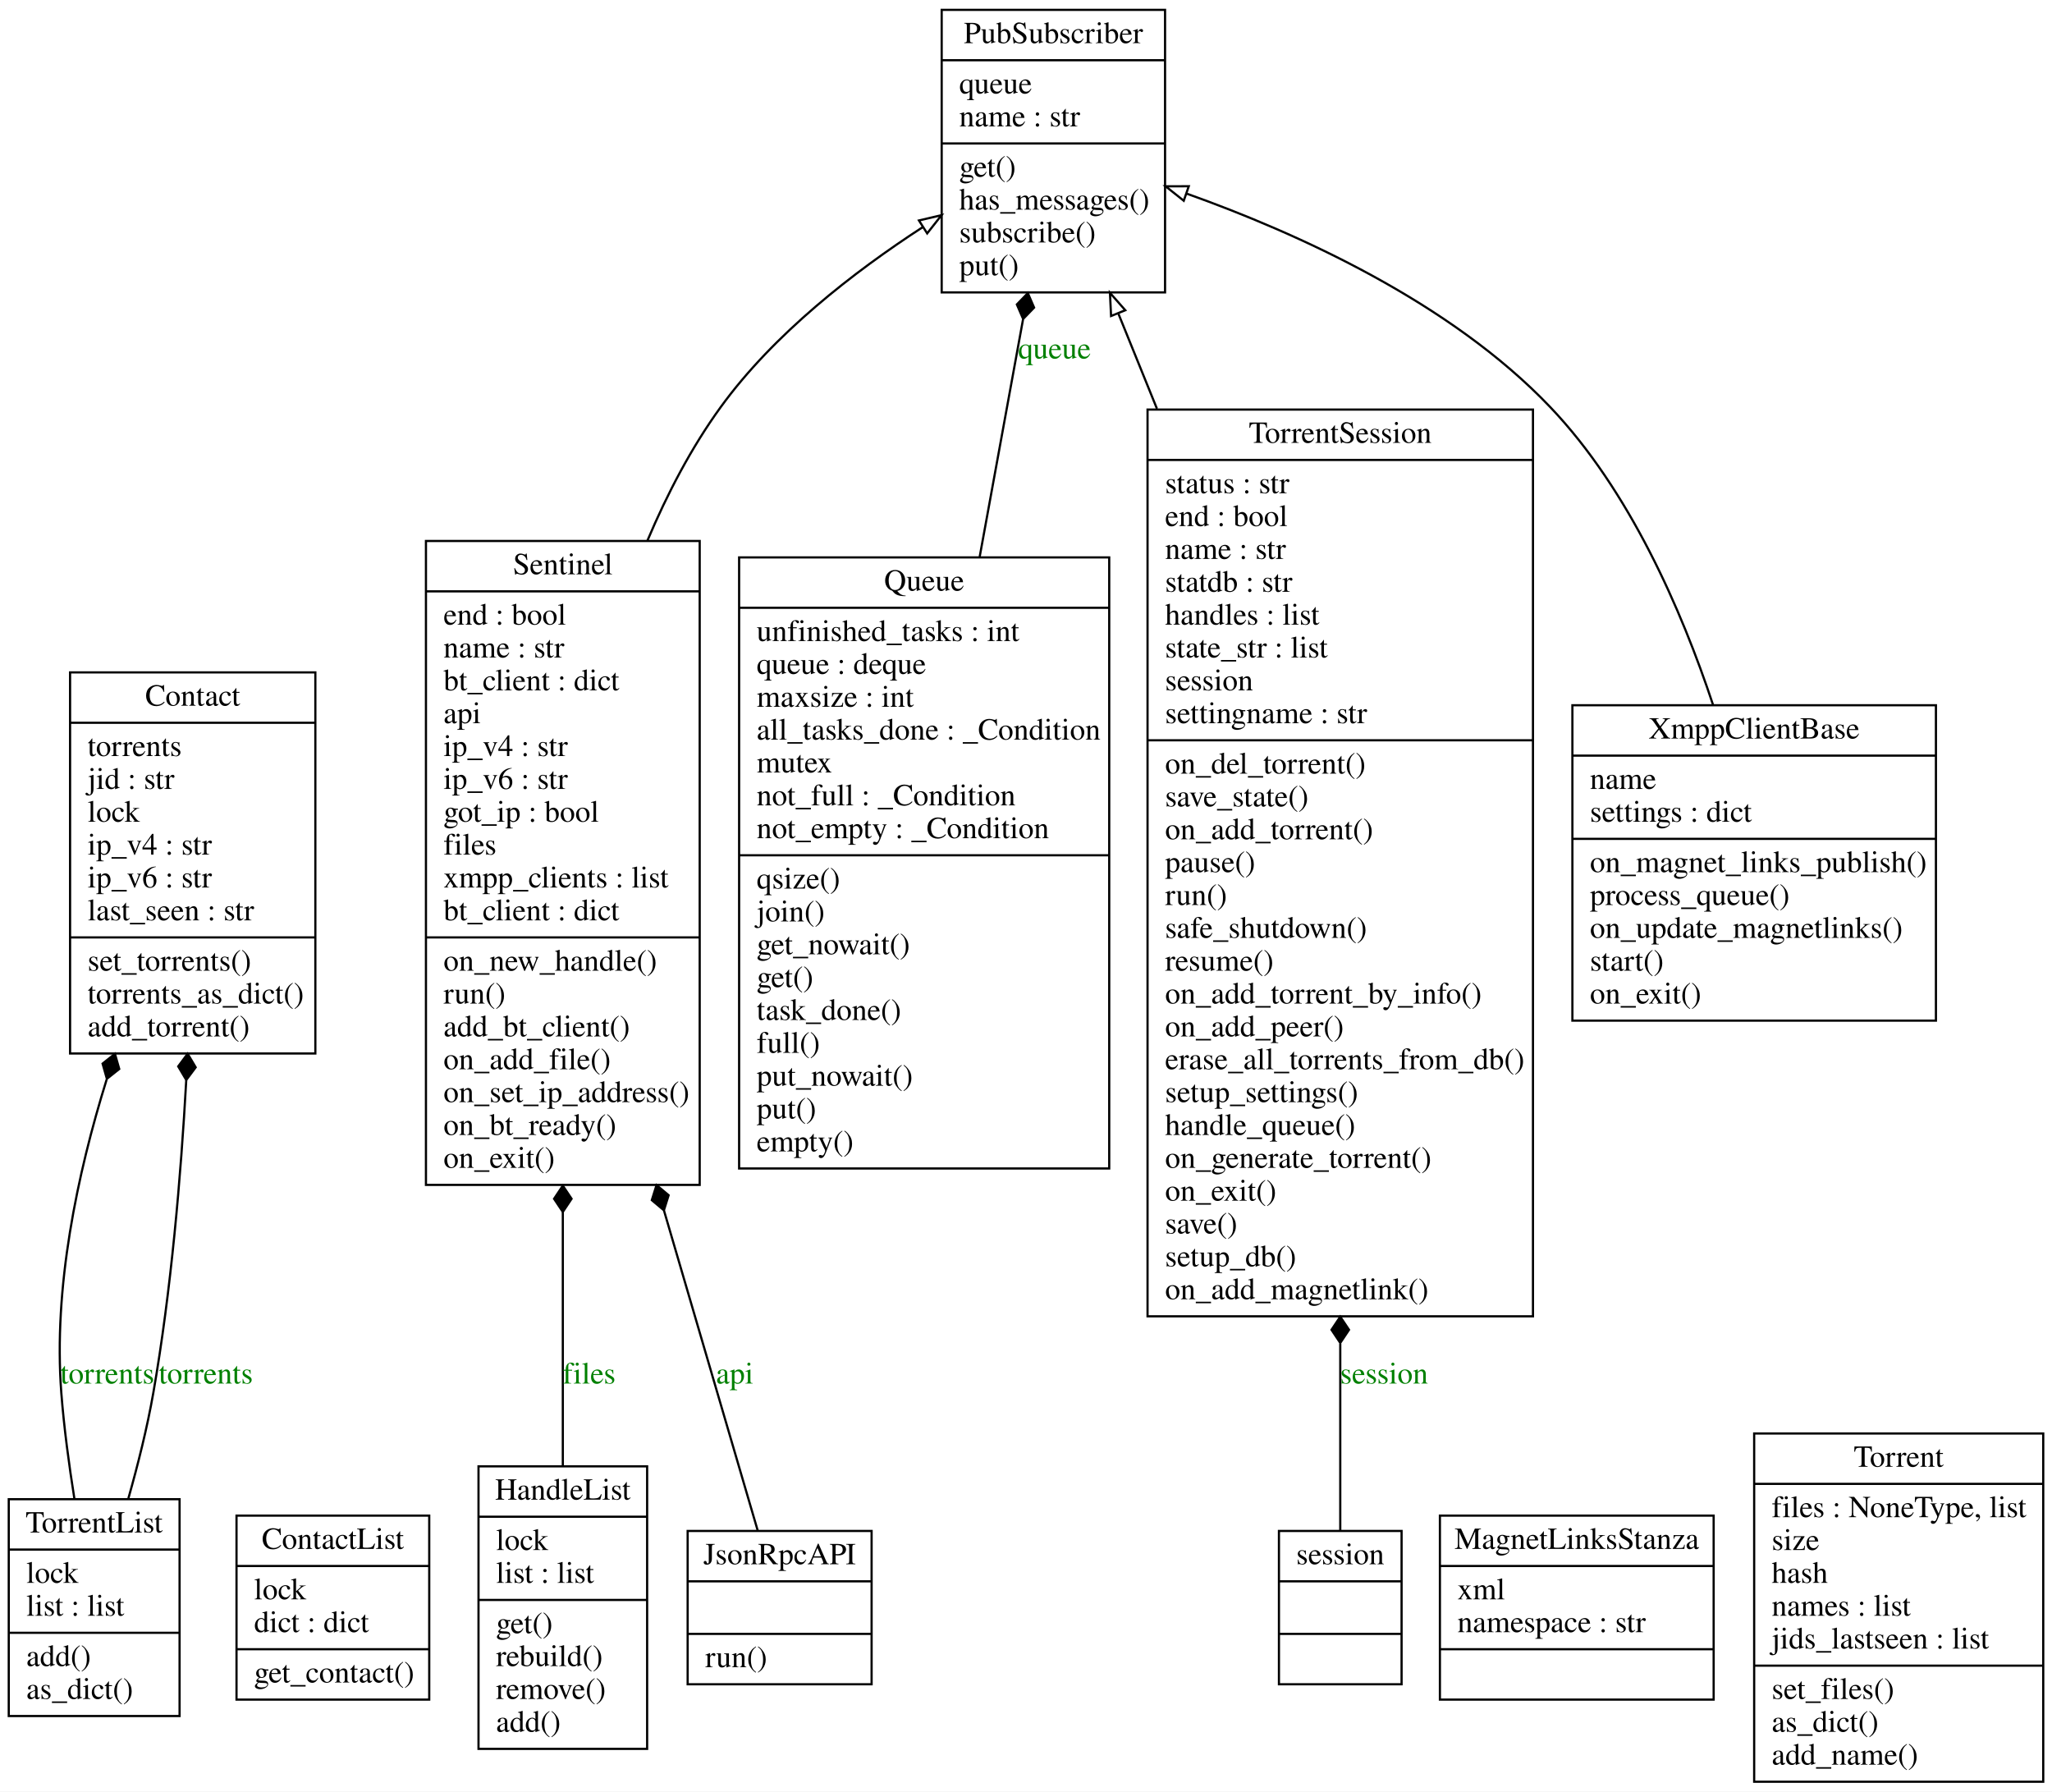
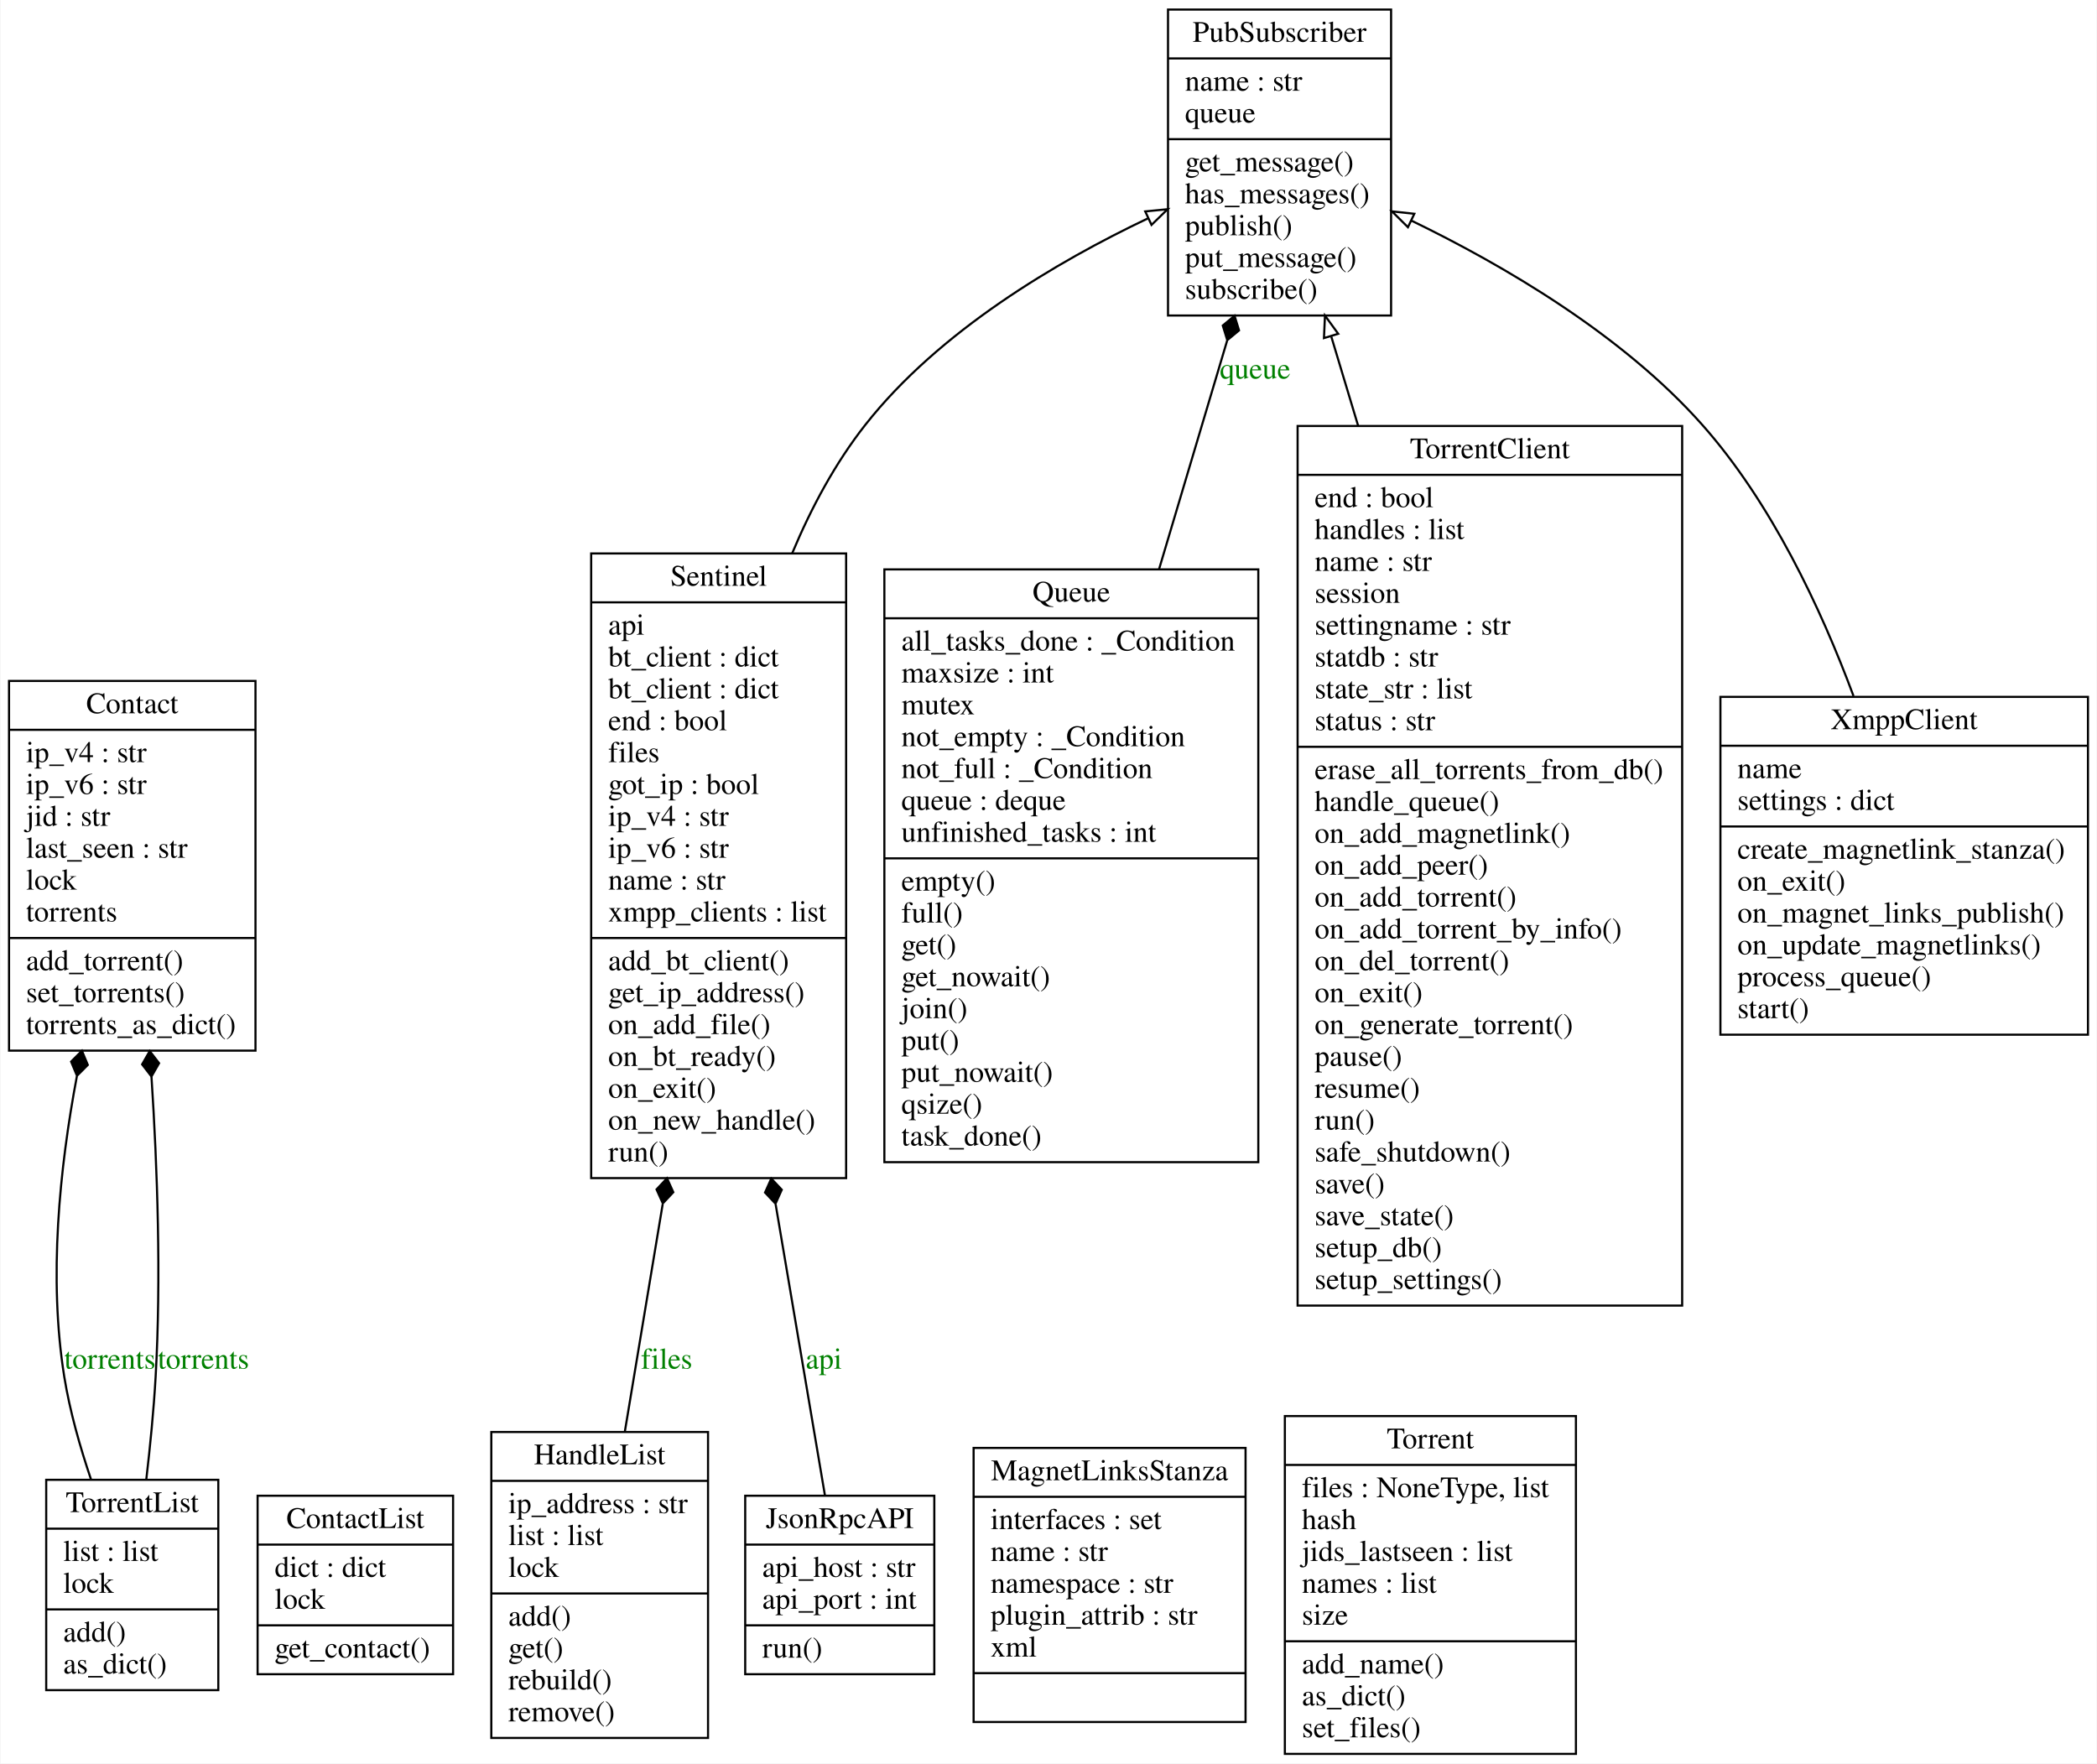
- <svg xmlns="http://www.w3.org/2000/svg" width="937pt" height="818pt" viewBox="0.00 0.00 937.00 818.00">
-   <g id="graph0" class="graph" transform="scale(1 1) rotate(0) translate(4 814)">
-     <polygon fill="white" stroke="none" points="-4,4 -4,-814 933,-814 933,4 -4,4" />
+ <svg xmlns="http://www.w3.org/2000/svg" width="987pt" height="830pt" viewBox="0.00 0.00 986.50 830.00">
+   <g id="graph0" class="graph" transform="scale(1 1) rotate(0) translate(4 826)">
+     <polygon fill="white" stroke="none" points="-4,4 -4,-826 982.5,-826 982.5,4 -4,4" />
    <g id="node1" class="node">
-       <polygon fill="none" stroke="black" points="28,-333 28,-507 140,-507 140,-333 28,-333" />
-       <text text-anchor="middle" x="84" y="-491.8" font-family="Times,serif" font-size="14.00">Contact</text>
-       <polyline fill="none" stroke="black" points="28,-484 140,-484 " />
-       <text text-anchor="start" x="36" y="-468.8" font-family="Times,serif" font-size="14.00">torrents</text>
-       <text text-anchor="start" x="36" y="-453.8" font-family="Times,serif" font-size="14.00">jid : str</text>
-       <text text-anchor="start" x="36" y="-438.8" font-family="Times,serif" font-size="14.00">lock</text>
-       <text text-anchor="start" x="36" y="-423.8" font-family="Times,serif" font-size="14.00">ip_v4 : str</text>
-       <text text-anchor="start" x="36" y="-408.8" font-family="Times,serif" font-size="14.00">ip_v6 : str</text>
-       <text text-anchor="start" x="36" y="-393.8" font-family="Times,serif" font-size="14.00">last_seen : str</text>
-       <polyline fill="none" stroke="black" points="28,-386 140,-386 " />
-       <text text-anchor="start" x="36" y="-370.8" font-family="Times,serif" font-size="14.00">set_torrents()</text>
-       <text text-anchor="start" x="36" y="-355.8" font-family="Times,serif" font-size="14.00">torrents_as_dict()</text>
-       <text text-anchor="start" x="36" y="-340.8" font-family="Times,serif" font-size="14.00">add_torrent()</text>
+       <polygon fill="none" stroke="black" points="0,-331.5 0,-505.5 116,-505.5 116,-331.5 0,-331.5" />
+       <text text-anchor="middle" x="58" y="-490.3" font-family="Times,serif" font-size="14.00">Contact</text>
+       <polyline fill="none" stroke="black" points="0,-482.5 116,-482.5 " />
+       <text text-anchor="start" x="8" y="-467.3" font-family="Times,serif" font-size="14.00">ip_v4 : str</text>
+       <text text-anchor="start" x="8" y="-452.3" font-family="Times,serif" font-size="14.00">ip_v6 : str</text>
+       <text text-anchor="start" x="8" y="-437.3" font-family="Times,serif" font-size="14.00">jid : str</text>
+       <text text-anchor="start" x="8" y="-422.3" font-family="Times,serif" font-size="14.00">last_seen : str</text>
+       <text text-anchor="start" x="8" y="-407.3" font-family="Times,serif" font-size="14.00">lock</text>
+       <text text-anchor="start" x="8" y="-392.3" font-family="Times,serif" font-size="14.00">torrents</text>
+       <polyline fill="none" stroke="black" points="0,-384.5 116,-384.5 " />
+       <text text-anchor="start" x="8" y="-369.3" font-family="Times,serif" font-size="14.00">add_torrent()</text>
+       <text text-anchor="start" x="8" y="-354.3" font-family="Times,serif" font-size="14.00">set_torrents()</text>
+       <text text-anchor="start" x="8" y="-339.3" font-family="Times,serif" font-size="14.00">torrents_as_dict()</text>
    </g>
    <g id="node2" class="node">
-       <polygon fill="none" stroke="black" points="104,-38 104,-122 192,-122 192,-38 104,-38" />
-       <text text-anchor="middle" x="148" y="-106.8" font-family="Times,serif" font-size="14.00">ContactList</text>
-       <polyline fill="none" stroke="black" points="104,-99 192,-99 " />
-       <text text-anchor="start" x="112" y="-83.8" font-family="Times,serif" font-size="14.00">lock</text>
-       <text text-anchor="start" x="112" y="-68.8" font-family="Times,serif" font-size="14.00">dict : dict</text>
-       <polyline fill="none" stroke="black" points="104,-61 192,-61 " />
-       <text text-anchor="start" x="112" y="-45.8" font-family="Times,serif" font-size="14.00">get_contact()</text>
+       <polygon fill="none" stroke="black" points="117,-38 117,-122 209,-122 209,-38 117,-38" />
+       <text text-anchor="middle" x="163" y="-106.8" font-family="Times,serif" font-size="14.00">ContactList</text>
+       <polyline fill="none" stroke="black" points="117,-99 209,-99 " />
+       <text text-anchor="start" x="125" y="-83.8" font-family="Times,serif" font-size="14.00">dict : dict</text>
+       <text text-anchor="start" x="125" y="-68.8" font-family="Times,serif" font-size="14.00">lock</text>
+       <polyline fill="none" stroke="black" points="117,-61 209,-61 " />
+       <text text-anchor="start" x="125" y="-45.8" font-family="Times,serif" font-size="14.00">get_contact()</text>
    </g>
    <g id="node3" class="node">
-       <polygon fill="none" stroke="black" points="214.5,-15.5 214.5,-144.5 291.5,-144.5 291.5,-15.5 214.5,-15.5" />
-       <text text-anchor="middle" x="253" y="-129.3" font-family="Times,serif" font-size="14.00">HandleList</text>
-       <polyline fill="none" stroke="black" points="214.5,-121.5 291.5,-121.5 " />
-       <text text-anchor="start" x="222.5" y="-106.3" font-family="Times,serif" font-size="14.00">lock</text>
-       <text text-anchor="start" x="222.5" y="-91.3" font-family="Times,serif" font-size="14.00">list : list</text>
-       <polyline fill="none" stroke="black" points="214.5,-83.5 291.5,-83.5 " />
-       <text text-anchor="start" x="222.5" y="-68.3" font-family="Times,serif" font-size="14.00">get()</text>
-       <text text-anchor="start" x="222.5" y="-53.3" font-family="Times,serif" font-size="14.00">rebuild()</text>
-       <text text-anchor="start" x="222.5" y="-38.3" font-family="Times,serif" font-size="14.00">remove()</text>
-       <text text-anchor="start" x="222.5" y="-23.3" font-family="Times,serif" font-size="14.00">add()</text>
+       <polygon fill="none" stroke="black" points="227,-8 227,-152 329,-152 329,-8 227,-8" />
+       <text text-anchor="middle" x="278" y="-136.8" font-family="Times,serif" font-size="14.00">HandleList</text>
+       <polyline fill="none" stroke="black" points="227,-129 329,-129 " />
+       <text text-anchor="start" x="235" y="-113.8" font-family="Times,serif" font-size="14.00">ip_address : str</text>
+       <text text-anchor="start" x="235" y="-98.8" font-family="Times,serif" font-size="14.00">list : list</text>
+       <text text-anchor="start" x="235" y="-83.8" font-family="Times,serif" font-size="14.00">lock</text>
+       <polyline fill="none" stroke="black" points="227,-76 329,-76 " />
+       <text text-anchor="start" x="235" y="-60.8" font-family="Times,serif" font-size="14.00">add()</text>
+       <text text-anchor="start" x="235" y="-45.8" font-family="Times,serif" font-size="14.00">get()</text>
+       <text text-anchor="start" x="235" y="-30.8" font-family="Times,serif" font-size="14.00">rebuild()</text>
+       <text text-anchor="start" x="235" y="-15.8" font-family="Times,serif" font-size="14.00">remove()</text>
    </g>
    <g id="node8" class="node">
-       <polygon fill="none" stroke="black" points="190.5,-273 190.5,-567 315.5,-567 315.5,-273 190.5,-273" />
-       <text text-anchor="middle" x="253" y="-551.8" font-family="Times,serif" font-size="14.00">Sentinel</text>
-       <polyline fill="none" stroke="black" points="190.5,-544 315.5,-544 " />
-       <text text-anchor="start" x="198.5" y="-528.8" font-family="Times,serif" font-size="14.00">end : bool</text>
-       <text text-anchor="start" x="198.5" y="-513.8" font-family="Times,serif" font-size="14.00">name : str</text>
-       <text text-anchor="start" x="198.5" y="-498.8" font-family="Times,serif" font-size="14.00">bt_client : dict</text>
-       <text text-anchor="start" x="198.5" y="-483.8" font-family="Times,serif" font-size="14.00">api</text>
-       <text text-anchor="start" x="198.5" y="-468.8" font-family="Times,serif" font-size="14.00">ip_v4 : str</text>
-       <text text-anchor="start" x="198.5" y="-453.8" font-family="Times,serif" font-size="14.00">ip_v6 : str</text>
-       <text text-anchor="start" x="198.5" y="-438.8" font-family="Times,serif" font-size="14.00">got_ip : bool</text>
-       <text text-anchor="start" x="198.5" y="-423.8" font-family="Times,serif" font-size="14.00">files</text>
-       <text text-anchor="start" x="198.5" y="-408.8" font-family="Times,serif" font-size="14.00">xmpp_clients : list</text>
-       <text text-anchor="start" x="198.5" y="-393.8" font-family="Times,serif" font-size="14.00">bt_client : dict</text>
-       <polyline fill="none" stroke="black" points="190.5,-386 315.5,-386 " />
-       <text text-anchor="start" x="198.5" y="-370.8" font-family="Times,serif" font-size="14.00">on_new_handle()</text>
-       <text text-anchor="start" x="198.5" y="-355.8" font-family="Times,serif" font-size="14.00">run()</text>
-       <text text-anchor="start" x="198.5" y="-340.8" font-family="Times,serif" font-size="14.00">add_bt_client()</text>
-       <text text-anchor="start" x="198.5" y="-325.8" font-family="Times,serif" font-size="14.00">on_add_file()</text>
-       <text text-anchor="start" x="198.5" y="-310.8" font-family="Times,serif" font-size="14.00">on_set_ip_address()</text>
-       <text text-anchor="start" x="198.5" y="-295.8" font-family="Times,serif" font-size="14.00">on_bt_ready()</text>
-       <text text-anchor="start" x="198.5" y="-280.8" font-family="Times,serif" font-size="14.00">on_exit()</text>
+       <polygon fill="none" stroke="black" points="274,-271.5 274,-565.5 394,-565.5 394,-271.5 274,-271.5" />
+       <text text-anchor="middle" x="334" y="-550.3" font-family="Times,serif" font-size="14.00">Sentinel</text>
+       <polyline fill="none" stroke="black" points="274,-542.5 394,-542.5 " />
+       <text text-anchor="start" x="282" y="-527.3" font-family="Times,serif" font-size="14.00">api</text>
+       <text text-anchor="start" x="282" y="-512.3" font-family="Times,serif" font-size="14.00">bt_client : dict</text>
+       <text text-anchor="start" x="282" y="-497.3" font-family="Times,serif" font-size="14.00">bt_client : dict</text>
+       <text text-anchor="start" x="282" y="-482.3" font-family="Times,serif" font-size="14.00">end : bool</text>
+       <text text-anchor="start" x="282" y="-467.3" font-family="Times,serif" font-size="14.00">files</text>
+       <text text-anchor="start" x="282" y="-452.3" font-family="Times,serif" font-size="14.00">got_ip : bool</text>
+       <text text-anchor="start" x="282" y="-437.3" font-family="Times,serif" font-size="14.00">ip_v4 : str</text>
+       <text text-anchor="start" x="282" y="-422.3" font-family="Times,serif" font-size="14.00">ip_v6 : str</text>
+       <text text-anchor="start" x="282" y="-407.3" font-family="Times,serif" font-size="14.00">name : str</text>
+       <text text-anchor="start" x="282" y="-392.3" font-family="Times,serif" font-size="14.00">xmpp_clients : list</text>
+       <polyline fill="none" stroke="black" points="274,-384.5 394,-384.5 " />
+       <text text-anchor="start" x="282" y="-369.3" font-family="Times,serif" font-size="14.00">add_bt_client()</text>
+       <text text-anchor="start" x="282" y="-354.3" font-family="Times,serif" font-size="14.00">get_ip_address()</text>
+       <text text-anchor="start" x="282" y="-339.3" font-family="Times,serif" font-size="14.00">on_add_file()</text>
+       <text text-anchor="start" x="282" y="-324.3" font-family="Times,serif" font-size="14.00">on_bt_ready()</text>
+       <text text-anchor="start" x="282" y="-309.3" font-family="Times,serif" font-size="14.00">on_exit()</text>
+       <text text-anchor="start" x="282" y="-294.3" font-family="Times,serif" font-size="14.00">on_new_handle()</text>
+       <text text-anchor="start" x="282" y="-279.3" font-family="Times,serif" font-size="14.00">run()</text>
    </g>
    <g id="edge4" class="edge">
-       <path fill="none" stroke="black" d="M253,-144.575C253,-177.558 253,-219.46 253,-260.53" />
-       <polygon fill="black" stroke="black" points="253,-260.658 257,-266.659 253,-272.658 249,-266.658 253,-260.658" />
-       <text text-anchor="middle" x="265" y="-182.3" font-family="Times,serif" font-size="14.00" fill="green">files</text>
+       <path fill="none" stroke="black" d="M289.876,-152.363C295.091,-183.698 301.437,-221.834 307.673,-259.303" />
+       <polygon fill="black" stroke="black" points="307.722,-259.598 312.653,-264.86 309.692,-271.435 304.761,-266.173 307.722,-259.598" />
+       <text text-anchor="middle" x="309.5" y="-181.8" font-family="Times,serif" font-size="14.00" fill="green">files</text>
    </g>
    <g id="node4" class="node">
-       <polygon fill="none" stroke="black" points="310,-45 310,-115 394,-115 394,-45 310,-45" />
-       <text text-anchor="middle" x="352" y="-99.8" font-family="Times,serif" font-size="14.00">JsonRpcAPI</text>
-       <polyline fill="none" stroke="black" points="310,-92 394,-92 " />
-       <polyline fill="none" stroke="black" points="310,-68 394,-68 " />
-       <text text-anchor="start" x="318" y="-52.8" font-family="Times,serif" font-size="14.00">run()</text>
+       <polygon fill="none" stroke="black" points="346.5,-38 346.5,-122 435.5,-122 435.5,-38 346.5,-38" />
+       <text text-anchor="middle" x="391" y="-106.8" font-family="Times,serif" font-size="14.00">JsonRpcAPI</text>
+       <polyline fill="none" stroke="black" points="346.5,-99 435.5,-99 " />
+       <text text-anchor="start" x="354.5" y="-83.8" font-family="Times,serif" font-size="14.00">api_host : str</text>
+       <text text-anchor="start" x="354.5" y="-68.8" font-family="Times,serif" font-size="14.00">api_port : int</text>
+       <polyline fill="none" stroke="black" points="346.5,-61 435.5,-61 " />
+       <text text-anchor="start" x="354.5" y="-45.8" font-family="Times,serif" font-size="14.00">run()</text>
    </g>
    <g id="edge5" class="edge">
-       <path fill="none" stroke="black" d="M341.963,-115.269C331.774,-150.054 315.257,-206.447 299.204,-261.254" />
-       <polygon fill="black" stroke="black" points="299.161,-261.401 301.313,-268.284 295.787,-272.917 293.635,-266.035 299.161,-261.401" />
-       <text text-anchor="middle" x="331.5" y="-182.3" font-family="Times,serif" font-size="14.00" fill="green">api</text>
+       <path fill="none" stroke="black" d="M384.011,-122.262C378.149,-156.868 369.384,-208.612 360.822,-259.158" />
+       <polygon fill="black" stroke="black" points="360.772,-259.451 363.714,-266.035 358.768,-271.283 355.826,-264.699 360.772,-259.451" />
+       <text text-anchor="middle" x="383.5" y="-181.8" font-family="Times,serif" font-size="14.00" fill="green">api</text>
    </g>
    <g id="node5" class="node">
-       <polygon fill="none" stroke="black" points="653.5,-38 653.5,-122 778.5,-122 778.5,-38 653.5,-38" />
-       <text text-anchor="middle" x="716" y="-106.8" font-family="Times,serif" font-size="14.00">MagnetLinksStanza</text>
-       <polyline fill="none" stroke="black" points="653.5,-99 778.5,-99 " />
-       <text text-anchor="start" x="661.5" y="-83.8" font-family="Times,serif" font-size="14.00">xml</text>
-       <text text-anchor="start" x="661.5" y="-68.8" font-family="Times,serif" font-size="14.00">namespace : str</text>
-       <polyline fill="none" stroke="black" points="653.5,-61 778.5,-61 " />
-       <text text-anchor="middle" x="716" y="-45.8" font-family="Times,serif" font-size="14.00"> </text>
+       <polygon fill="none" stroke="black" points="454,-15.5 454,-144.5 582,-144.5 582,-15.5 454,-15.5" />
+       <text text-anchor="middle" x="518" y="-129.3" font-family="Times,serif" font-size="14.00">MagnetLinksStanza</text>
+       <polyline fill="none" stroke="black" points="454,-121.5 582,-121.5 " />
+       <text text-anchor="start" x="462" y="-106.3" font-family="Times,serif" font-size="14.00">interfaces : set</text>
+       <text text-anchor="start" x="462" y="-91.3" font-family="Times,serif" font-size="14.00">name : str</text>
+       <text text-anchor="start" x="462" y="-76.3" font-family="Times,serif" font-size="14.00">namespace : str</text>
+       <text text-anchor="start" x="462" y="-61.3" font-family="Times,serif" font-size="14.00">plugin_attrib : str</text>
+       <text text-anchor="start" x="462" y="-46.3" font-family="Times,serif" font-size="14.00">xml</text>
+       <polyline fill="none" stroke="black" points="454,-38.5 582,-38.5 " />
+       <text text-anchor="middle" x="518" y="-23.3" font-family="Times,serif" font-size="14.00"> </text>
    </g>
    <g id="node6" class="node">
-       <polygon fill="none" stroke="black" points="426,-680.5 426,-809.5 528,-809.5 528,-680.5 426,-680.5" />
-       <text text-anchor="middle" x="477" y="-794.3" font-family="Times,serif" font-size="14.00">PubSubscriber</text>
-       <polyline fill="none" stroke="black" points="426,-786.5 528,-786.5 " />
-       <text text-anchor="start" x="434" y="-771.3" font-family="Times,serif" font-size="14.00">queue</text>
-       <text text-anchor="start" x="434" y="-756.3" font-family="Times,serif" font-size="14.00">name : str</text>
-       <polyline fill="none" stroke="black" points="426,-748.5 528,-748.5 " />
-       <text text-anchor="start" x="434" y="-733.3" font-family="Times,serif" font-size="14.00">get()</text>
-       <text text-anchor="start" x="434" y="-718.3" font-family="Times,serif" font-size="14.00">has_messages()</text>
-       <text text-anchor="start" x="434" y="-703.3" font-family="Times,serif" font-size="14.00">subscribe()</text>
-       <text text-anchor="start" x="434" y="-688.3" font-family="Times,serif" font-size="14.00">put()</text>
+       <polygon fill="none" stroke="black" points="545.5,-677.5 545.5,-821.5 650.5,-821.5 650.5,-677.5 545.5,-677.5" />
+       <text text-anchor="middle" x="598" y="-806.3" font-family="Times,serif" font-size="14.00">PubSubscriber</text>
+       <polyline fill="none" stroke="black" points="545.5,-798.5 650.5,-798.5 " />
+       <text text-anchor="start" x="553.5" y="-783.3" font-family="Times,serif" font-size="14.00">name : str</text>
+       <text text-anchor="start" x="553.5" y="-768.3" font-family="Times,serif" font-size="14.00">queue</text>
+       <polyline fill="none" stroke="black" points="545.5,-760.5 650.5,-760.5 " />
+       <text text-anchor="start" x="553.5" y="-745.3" font-family="Times,serif" font-size="14.00">get_message()</text>
+       <text text-anchor="start" x="553.5" y="-730.3" font-family="Times,serif" font-size="14.00">has_messages()</text>
+       <text text-anchor="start" x="553.5" y="-715.3" font-family="Times,serif" font-size="14.00">publish()</text>
+       <text text-anchor="start" x="553.5" y="-700.3" font-family="Times,serif" font-size="14.00">put_message()</text>
+       <text text-anchor="start" x="553.5" y="-685.3" font-family="Times,serif" font-size="14.00">subscribe()</text>
    </g>
    <g id="node7" class="node">
-       <polygon fill="none" stroke="black" points="333.5,-280.5 333.5,-559.5 502.5,-559.5 502.5,-280.5 333.5,-280.5" />
-       <text text-anchor="middle" x="418" y="-544.3" font-family="Times,serif" font-size="14.00">Queue</text>
-       <polyline fill="none" stroke="black" points="333.5,-536.5 502.5,-536.5 " />
-       <text text-anchor="start" x="341.5" y="-521.3" font-family="Times,serif" font-size="14.00">unfinished_tasks : int</text>
-       <text text-anchor="start" x="341.5" y="-506.3" font-family="Times,serif" font-size="14.00">queue : deque</text>
-       <text text-anchor="start" x="341.5" y="-491.3" font-family="Times,serif" font-size="14.00">maxsize : int</text>
-       <text text-anchor="start" x="341.5" y="-476.3" font-family="Times,serif" font-size="14.00">all_tasks_done : _Condition</text>
-       <text text-anchor="start" x="341.5" y="-461.3" font-family="Times,serif" font-size="14.00">mutex</text>
-       <text text-anchor="start" x="341.5" y="-446.3" font-family="Times,serif" font-size="14.00">not_full : _Condition</text>
-       <text text-anchor="start" x="341.5" y="-431.3" font-family="Times,serif" font-size="14.00">not_empty : _Condition</text>
-       <polyline fill="none" stroke="black" points="333.5,-423.5 502.5,-423.5 " />
-       <text text-anchor="start" x="341.5" y="-408.3" font-family="Times,serif" font-size="14.00">qsize()</text>
-       <text text-anchor="start" x="341.5" y="-393.3" font-family="Times,serif" font-size="14.00">join()</text>
-       <text text-anchor="start" x="341.5" y="-378.3" font-family="Times,serif" font-size="14.00">get_nowait()</text>
-       <text text-anchor="start" x="341.5" y="-363.3" font-family="Times,serif" font-size="14.00">get()</text>
-       <text text-anchor="start" x="341.5" y="-348.3" font-family="Times,serif" font-size="14.00">task_done()</text>
-       <text text-anchor="start" x="341.5" y="-333.3" font-family="Times,serif" font-size="14.00">full()</text>
-       <text text-anchor="start" x="341.5" y="-318.3" font-family="Times,serif" font-size="14.00">put_nowait()</text>
-       <text text-anchor="start" x="341.5" y="-303.3" font-family="Times,serif" font-size="14.00">put()</text>
-       <text text-anchor="start" x="341.5" y="-288.3" font-family="Times,serif" font-size="14.00">empty()</text>
+       <polygon fill="none" stroke="black" points="412,-279 412,-558 588,-558 588,-279 412,-279" />
+       <text text-anchor="middle" x="500" y="-542.8" font-family="Times,serif" font-size="14.00">Queue</text>
+       <polyline fill="none" stroke="black" points="412,-535 588,-535 " />
+       <text text-anchor="start" x="420" y="-519.8" font-family="Times,serif" font-size="14.00">all_tasks_done : _Condition</text>
+       <text text-anchor="start" x="420" y="-504.8" font-family="Times,serif" font-size="14.00">maxsize : int</text>
+       <text text-anchor="start" x="420" y="-489.8" font-family="Times,serif" font-size="14.00">mutex</text>
+       <text text-anchor="start" x="420" y="-474.8" font-family="Times,serif" font-size="14.00">not_empty : _Condition</text>
+       <text text-anchor="start" x="420" y="-459.8" font-family="Times,serif" font-size="14.00">not_full : _Condition</text>
+       <text text-anchor="start" x="420" y="-444.8" font-family="Times,serif" font-size="14.00">queue : deque</text>
+       <text text-anchor="start" x="420" y="-429.8" font-family="Times,serif" font-size="14.00">unfinished_tasks : int</text>
+       <polyline fill="none" stroke="black" points="412,-422 588,-422 " />
+       <text text-anchor="start" x="420" y="-406.8" font-family="Times,serif" font-size="14.00">empty()</text>
+       <text text-anchor="start" x="420" y="-391.8" font-family="Times,serif" font-size="14.00">full()</text>
+       <text text-anchor="start" x="420" y="-376.8" font-family="Times,serif" font-size="14.00">get()</text>
+       <text text-anchor="start" x="420" y="-361.8" font-family="Times,serif" font-size="14.00">get_nowait()</text>
+       <text text-anchor="start" x="420" y="-346.8" font-family="Times,serif" font-size="14.00">join()</text>
+       <text text-anchor="start" x="420" y="-331.8" font-family="Times,serif" font-size="14.00">put()</text>
+       <text text-anchor="start" x="420" y="-316.8" font-family="Times,serif" font-size="14.00">put_nowait()</text>
+       <text text-anchor="start" x="420" y="-301.8" font-family="Times,serif" font-size="14.00">qsize()</text>
+       <text text-anchor="start" x="420" y="-286.8" font-family="Times,serif" font-size="14.00">task_done()</text>
    </g>
    <g id="edge6" class="edge">
-       <path fill="none" stroke="black" d="M443.364,-559.856C450.149,-597.001 457.232,-635.777 463.138,-668.113" />
-       <polygon fill="black" stroke="black" points="463.185,-668.369 468.198,-673.552 465.341,-680.174 460.328,-674.99 463.185,-668.369" />
-       <text text-anchor="middle" x="477.5" y="-650.3" font-family="Times,serif" font-size="14.00" fill="green">queue</text>
+       <path fill="none" stroke="black" d="M541.277,-558.072C552.179,-594.671 563.603,-633.026 573.319,-665.644" />
+       <polygon fill="black" stroke="black" points="573.392,-665.887 578.938,-670.495 576.817,-677.387 571.271,-672.779 573.392,-665.887" />
+       <text text-anchor="middle" x="586.5" y="-647.8" font-family="Times,serif" font-size="14.00" fill="green">queue</text>
    </g>
    <g id="edge1" class="edge">
-       <path fill="none" stroke="black" d="M291.667,-567.243C300.724,-588.67 311.72,-609.665 325,-628 349.295,-661.544 386.014,-689.945 417.276,-710.249" />
-       <polygon fill="none" stroke="black" points="415.618,-713.342 425.934,-715.758 419.376,-707.437 415.618,-713.342" />
+       <path fill="none" stroke="black" d="M368.646,-565.664C377.655,-587.181 388.926,-608.095 403,-626 437.758,-670.217 493.2,-702.83 536.098,-723.239" />
+       <polygon fill="none" stroke="black" points="534.782,-726.487 545.325,-727.534 537.736,-720.141 534.782,-726.487" />
    </g>
    <g id="node9" class="node">
-       <polygon fill="none" stroke="black" points="797,-0.5 797,-159.5 929,-159.5 929,-0.5 797,-0.5" />
-       <text text-anchor="middle" x="863" y="-144.3" font-family="Times,serif" font-size="14.00">Torrent</text>
-       <polyline fill="none" stroke="black" points="797,-136.5 929,-136.5 " />
-       <text text-anchor="start" x="805" y="-121.3" font-family="Times,serif" font-size="14.00">files : NoneType, list</text>
-       <text text-anchor="start" x="805" y="-106.3" font-family="Times,serif" font-size="14.00">size</text>
-       <text text-anchor="start" x="805" y="-91.3" font-family="Times,serif" font-size="14.00">hash</text>
-       <text text-anchor="start" x="805" y="-76.3" font-family="Times,serif" font-size="14.00">names : list</text>
-       <text text-anchor="start" x="805" y="-61.3" font-family="Times,serif" font-size="14.00">jids_lastseen : list</text>
-       <polyline fill="none" stroke="black" points="797,-53.5 929,-53.5 " />
-       <text text-anchor="start" x="805" y="-38.3" font-family="Times,serif" font-size="14.00">set_files()</text>
-       <text text-anchor="start" x="805" y="-23.3" font-family="Times,serif" font-size="14.00">as_dict()</text>
-       <text text-anchor="start" x="805" y="-8.3" font-family="Times,serif" font-size="14.00">add_name()</text>
+       <polygon fill="none" stroke="black" points="600.5,-0.5 600.5,-159.5 737.5,-159.5 737.5,-0.5 600.5,-0.5" />
+       <text text-anchor="middle" x="669" y="-144.3" font-family="Times,serif" font-size="14.00">Torrent</text>
+       <polyline fill="none" stroke="black" points="600.5,-136.5 737.5,-136.5 " />
+       <text text-anchor="start" x="608.5" y="-121.3" font-family="Times,serif" font-size="14.00">files : NoneType, list</text>
+       <text text-anchor="start" x="608.5" y="-106.3" font-family="Times,serif" font-size="14.00">hash</text>
+       <text text-anchor="start" x="608.5" y="-91.3" font-family="Times,serif" font-size="14.00">jids_lastseen : list</text>
+       <text text-anchor="start" x="608.5" y="-76.3" font-family="Times,serif" font-size="14.00">names : list</text>
+       <text text-anchor="start" x="608.5" y="-61.3" font-family="Times,serif" font-size="14.00">size</text>
+       <polyline fill="none" stroke="black" points="600.5,-53.5 737.5,-53.5 " />
+       <text text-anchor="start" x="608.5" y="-38.3" font-family="Times,serif" font-size="14.00">add_name()</text>
+       <text text-anchor="start" x="608.5" y="-23.3" font-family="Times,serif" font-size="14.00">as_dict()</text>
+       <text text-anchor="start" x="608.5" y="-8.3" font-family="Times,serif" font-size="14.00">set_files()</text>
    </g>
    <g id="node10" class="node">
-       <polygon fill="none" stroke="black" points="0,-30.5 0,-129.5 78,-129.5 78,-30.5 0,-30.5" />
-       <text text-anchor="middle" x="39" y="-114.3" font-family="Times,serif" font-size="14.00">TorrentList</text>
-       <polyline fill="none" stroke="black" points="0,-106.5 78,-106.5 " />
-       <text text-anchor="start" x="8" y="-91.3" font-family="Times,serif" font-size="14.00">lock</text>
-       <text text-anchor="start" x="8" y="-76.3" font-family="Times,serif" font-size="14.00">list : list</text>
-       <polyline fill="none" stroke="black" points="0,-68.5 78,-68.5 " />
-       <text text-anchor="start" x="8" y="-53.3" font-family="Times,serif" font-size="14.00">add()</text>
-       <text text-anchor="start" x="8" y="-38.3" font-family="Times,serif" font-size="14.00">as_dict()</text>
+       <polygon fill="none" stroke="black" points="606.5,-211.5 606.5,-625.5 787.5,-625.5 787.5,-211.5 606.5,-211.5" />
+       <text text-anchor="middle" x="697" y="-610.3" font-family="Times,serif" font-size="14.00">TorrentClient</text>
+       <polyline fill="none" stroke="black" points="606.5,-602.5 787.5,-602.5 " />
+       <text text-anchor="start" x="614.5" y="-587.3" font-family="Times,serif" font-size="14.00">end : bool</text>
+       <text text-anchor="start" x="614.5" y="-572.3" font-family="Times,serif" font-size="14.00">handles : list</text>
+       <text text-anchor="start" x="614.5" y="-557.3" font-family="Times,serif" font-size="14.00">name : str</text>
+       <text text-anchor="start" x="614.5" y="-542.3" font-family="Times,serif" font-size="14.00">session</text>
+       <text text-anchor="start" x="614.5" y="-527.3" font-family="Times,serif" font-size="14.00">settingname : str</text>
+       <text text-anchor="start" x="614.5" y="-512.3" font-family="Times,serif" font-size="14.00">statdb : str</text>
+       <text text-anchor="start" x="614.5" y="-497.3" font-family="Times,serif" font-size="14.00">state_str : list</text>
+       <text text-anchor="start" x="614.5" y="-482.3" font-family="Times,serif" font-size="14.00">status : str</text>
+       <polyline fill="none" stroke="black" points="606.5,-474.5 787.5,-474.5 " />
+       <text text-anchor="start" x="614.5" y="-459.3" font-family="Times,serif" font-size="14.00">erase_all_torrents_from_db()</text>
+       <text text-anchor="start" x="614.5" y="-444.3" font-family="Times,serif" font-size="14.00">handle_queue()</text>
+       <text text-anchor="start" x="614.5" y="-429.3" font-family="Times,serif" font-size="14.00">on_add_magnetlink()</text>
+       <text text-anchor="start" x="614.5" y="-414.3" font-family="Times,serif" font-size="14.00">on_add_peer()</text>
+       <text text-anchor="start" x="614.5" y="-399.3" font-family="Times,serif" font-size="14.00">on_add_torrent()</text>
+       <text text-anchor="start" x="614.5" y="-384.3" font-family="Times,serif" font-size="14.00">on_add_torrent_by_info()</text>
+       <text text-anchor="start" x="614.5" y="-369.3" font-family="Times,serif" font-size="14.00">on_del_torrent()</text>
+       <text text-anchor="start" x="614.5" y="-354.3" font-family="Times,serif" font-size="14.00">on_exit()</text>
+       <text text-anchor="start" x="614.5" y="-339.3" font-family="Times,serif" font-size="14.00">on_generate_torrent()</text>
+       <text text-anchor="start" x="614.5" y="-324.3" font-family="Times,serif" font-size="14.00">pause()</text>
+       <text text-anchor="start" x="614.5" y="-309.3" font-family="Times,serif" font-size="14.00">resume()</text>
+       <text text-anchor="start" x="614.5" y="-294.3" font-family="Times,serif" font-size="14.00">run()</text>
+       <text text-anchor="start" x="614.5" y="-279.3" font-family="Times,serif" font-size="14.00">safe_shutdown()</text>
+       <text text-anchor="start" x="614.5" y="-264.3" font-family="Times,serif" font-size="14.00">save()</text>
+       <text text-anchor="start" x="614.5" y="-249.3" font-family="Times,serif" font-size="14.00">save_state()</text>
+       <text text-anchor="start" x="614.5" y="-234.3" font-family="Times,serif" font-size="14.00">setup_db()</text>
+       <text text-anchor="start" x="614.5" y="-219.3" font-family="Times,serif" font-size="14.00">setup_settings()</text>
+     </g>
+     <g id="edge2" class="edge">
+       <path fill="none" stroke="black" d="M635.005,-625.525C630.595,-640.178 626.327,-654.361 622.354,-667.566" />
+       <polygon fill="none" stroke="black" points="618.905,-666.88 619.375,-677.465 625.608,-668.897 618.905,-666.88" />
+     </g>
+     <g id="node11" class="node">
+       <polygon fill="none" stroke="black" points="17.5,-30.5 17.5,-129.5 98.5,-129.5 98.5,-30.5 17.5,-30.5" />
+       <text text-anchor="middle" x="58" y="-114.3" font-family="Times,serif" font-size="14.00">TorrentList</text>
+       <polyline fill="none" stroke="black" points="17.5,-106.5 98.5,-106.5 " />
+       <text text-anchor="start" x="25.5" y="-91.3" font-family="Times,serif" font-size="14.00">list : list</text>
+       <text text-anchor="start" x="25.5" y="-76.3" font-family="Times,serif" font-size="14.00">lock</text>
+       <polyline fill="none" stroke="black" points="17.5,-68.5 98.5,-68.5 " />
+       <text text-anchor="start" x="25.5" y="-53.3" font-family="Times,serif" font-size="14.00">add()</text>
+       <text text-anchor="start" x="25.5" y="-38.3" font-family="Times,serif" font-size="14.00">as_dict()</text>
    </g>
    <g id="edge7" class="edge">
-       <path fill="none" stroke="black" d="M29.978,-129.679C27.526,-145.077 25.215,-162.199 24,-178 20.315,-225.945 31.228,-277.855 44.719,-321.175" />
-       <polygon fill="black" stroke="black" points="44.805,-321.443 50.452,-325.927 48.485,-332.864 42.838,-328.38 44.805,-321.443" />
-       <text text-anchor="middle" x="45" y="-182.3" font-family="Times,serif" font-size="14.00" fill="green">torrents</text>
+       <path fill="none" stroke="black" d="M38.615,-129.59C33.449,-144.834 28.588,-161.892 26,-178 18.548,-224.377 23.737,-276.003 31.934,-319.415" />
+       <polygon fill="black" stroke="black" points="31.983,-319.659 37.074,-324.766 34.318,-331.43 29.227,-326.323 31.983,-319.659" />
+       <text text-anchor="middle" x="47.5" y="-181.8" font-family="Times,serif" font-size="14.00" fill="green">torrents</text>
    </g>
    <g id="edge8" class="edge">
-       <path fill="none" stroke="black" d="M54.636,-129.917C58.966,-145.175 63.231,-162.158 66,-178 74.137,-224.562 78.599,-276.816 81.043,-320.734" />
-       <polygon fill="black" stroke="black" points="81.052,-320.905 85.361,-326.687 81.681,-332.888 77.372,-327.106 81.052,-320.905" />
-       <text text-anchor="middle" x="90" y="-182.3" font-family="Times,serif" font-size="14.00" fill="green">torrents</text>
-     </g>
-     <g id="node11" class="node">
-       <polygon fill="none" stroke="black" points="520,-213 520,-627 696,-627 696,-213 520,-213" />
-       <text text-anchor="middle" x="608" y="-611.8" font-family="Times,serif" font-size="14.00">TorrentSession</text>
-       <polyline fill="none" stroke="black" points="520,-604 696,-604 " />
-       <text text-anchor="start" x="528" y="-588.8" font-family="Times,serif" font-size="14.00">status : str</text>
-       <text text-anchor="start" x="528" y="-573.8" font-family="Times,serif" font-size="14.00">end : bool</text>
-       <text text-anchor="start" x="528" y="-558.8" font-family="Times,serif" font-size="14.00">name : str</text>
-       <text text-anchor="start" x="528" y="-543.8" font-family="Times,serif" font-size="14.00">statdb : str</text>
-       <text text-anchor="start" x="528" y="-528.8" font-family="Times,serif" font-size="14.00">handles : list</text>
-       <text text-anchor="start" x="528" y="-513.8" font-family="Times,serif" font-size="14.00">state_str : list</text>
-       <text text-anchor="start" x="528" y="-498.8" font-family="Times,serif" font-size="14.00">session</text>
-       <text text-anchor="start" x="528" y="-483.8" font-family="Times,serif" font-size="14.00">settingname : str</text>
-       <polyline fill="none" stroke="black" points="520,-476 696,-476 " />
-       <text text-anchor="start" x="528" y="-460.8" font-family="Times,serif" font-size="14.00">on_del_torrent()</text>
-       <text text-anchor="start" x="528" y="-445.8" font-family="Times,serif" font-size="14.00">save_state()</text>
-       <text text-anchor="start" x="528" y="-430.8" font-family="Times,serif" font-size="14.00">on_add_torrent()</text>
-       <text text-anchor="start" x="528" y="-415.8" font-family="Times,serif" font-size="14.00">pause()</text>
-       <text text-anchor="start" x="528" y="-400.8" font-family="Times,serif" font-size="14.00">run()</text>
-       <text text-anchor="start" x="528" y="-385.8" font-family="Times,serif" font-size="14.00">safe_shutdown()</text>
-       <text text-anchor="start" x="528" y="-370.8" font-family="Times,serif" font-size="14.00">resume()</text>
-       <text text-anchor="start" x="528" y="-355.8" font-family="Times,serif" font-size="14.00">on_add_torrent_by_info()</text>
-       <text text-anchor="start" x="528" y="-340.8" font-family="Times,serif" font-size="14.00">on_add_peer()</text>
-       <text text-anchor="start" x="528" y="-325.8" font-family="Times,serif" font-size="14.00">erase_all_torrents_from_db()</text>
-       <text text-anchor="start" x="528" y="-310.8" font-family="Times,serif" font-size="14.00">setup_settings()</text>
-       <text text-anchor="start" x="528" y="-295.8" font-family="Times,serif" font-size="14.00">handle_queue()</text>
-       <text text-anchor="start" x="528" y="-280.8" font-family="Times,serif" font-size="14.00">on_generate_torrent()</text>
-       <text text-anchor="start" x="528" y="-265.8" font-family="Times,serif" font-size="14.00">on_exit()</text>
-       <text text-anchor="start" x="528" y="-250.8" font-family="Times,serif" font-size="14.00">save()</text>
-       <text text-anchor="start" x="528" y="-235.8" font-family="Times,serif" font-size="14.00">setup_db()</text>
-       <text text-anchor="start" x="528" y="-220.8" font-family="Times,serif" font-size="14.00">on_add_magnetlink()</text>
-     </g>
-     <g id="edge2" class="edge">
-       <path fill="none" stroke="black" d="M524.294,-627.39C518.12,-642.612 512.181,-657.256 506.721,-670.72" />
-       <polygon fill="none" stroke="black" points="503.348,-669.724 502.833,-680.306 509.834,-672.355 503.348,-669.724" />
+       <path fill="none" stroke="black" d="M64.618,-129.757C66.416,-145.159 68.111,-162.263 69,-178 71.625,-224.438 69.862,-275.968 67.042,-319.297" />
+       <polygon fill="black" stroke="black" points="67.041,-319.317 70.622,-325.577 66.222,-331.289 62.641,-325.03 67.041,-319.317" />
+       <text text-anchor="middle" x="91.5" y="-181.8" font-family="Times,serif" font-size="14.00" fill="green">torrents</text>
    </g>
    <g id="node12" class="node">
-       <polygon fill="none" stroke="black" points="714,-348 714,-492 880,-492 880,-348 714,-348" />
-       <text text-anchor="middle" x="797" y="-476.8" font-family="Times,serif" font-size="14.00">XmppClientBase</text>
-       <polyline fill="none" stroke="black" points="714,-469 880,-469 " />
-       <text text-anchor="start" x="722" y="-453.8" font-family="Times,serif" font-size="14.00">name</text>
-       <text text-anchor="start" x="722" y="-438.8" font-family="Times,serif" font-size="14.00">settings : dict</text>
-       <polyline fill="none" stroke="black" points="714,-431 880,-431 " />
-       <text text-anchor="start" x="722" y="-415.8" font-family="Times,serif" font-size="14.00">on_magnet_links_publish()</text>
-       <text text-anchor="start" x="722" y="-400.8" font-family="Times,serif" font-size="14.00">process_queue()</text>
-       <text text-anchor="start" x="722" y="-385.8" font-family="Times,serif" font-size="14.00">on_update_magnetlinks()</text>
-       <text text-anchor="start" x="722" y="-370.8" font-family="Times,serif" font-size="14.00">start()</text>
-       <text text-anchor="start" x="722" y="-355.8" font-family="Times,serif" font-size="14.00">on_exit()</text>
+       <polygon fill="none" stroke="black" points="805.5,-339 805.5,-498 978.5,-498 978.5,-339 805.5,-339" />
+       <text text-anchor="middle" x="892" y="-482.8" font-family="Times,serif" font-size="14.00">XmppClient</text>
+       <polyline fill="none" stroke="black" points="805.5,-475 978.5,-475 " />
+       <text text-anchor="start" x="813.5" y="-459.8" font-family="Times,serif" font-size="14.00">name</text>
+       <text text-anchor="start" x="813.5" y="-444.8" font-family="Times,serif" font-size="14.00">settings : dict</text>
+       <polyline fill="none" stroke="black" points="805.5,-437 978.5,-437 " />
+       <text text-anchor="start" x="813.5" y="-421.8" font-family="Times,serif" font-size="14.00">create_magnetlink_stanza()</text>
+       <text text-anchor="start" x="813.5" y="-406.8" font-family="Times,serif" font-size="14.00">on_exit()</text>
+       <text text-anchor="start" x="813.5" y="-391.8" font-family="Times,serif" font-size="14.00">on_magnet_links_publish()</text>
+       <text text-anchor="start" x="813.5" y="-376.8" font-family="Times,serif" font-size="14.00">on_update_magnetlinks()</text>
+       <text text-anchor="start" x="813.5" y="-361.8" font-family="Times,serif" font-size="14.00">process_queue()</text>
+       <text text-anchor="start" x="813.5" y="-346.8" font-family="Times,serif" font-size="14.00">start()</text>
    </g>
    <g id="edge3" class="edge">
-       <path fill="none" stroke="black" d="M778.232,-492.143C763.802,-535.642 740.111,-590.031 704,-628 658.25,-676.104 588.179,-707.662 537.995,-725.548" />
-       <polygon fill="none" stroke="black" points="536.531,-722.352 528.237,-728.944 538.832,-728.963 536.531,-722.352" />
-     </g>
-     <g id="node13" class="node">
-       <polygon fill="none" stroke="black" points="580,-45 580,-115 636,-115 636,-45 580,-45" />
-       <text text-anchor="middle" x="608" y="-99.8" font-family="Times,serif" font-size="14.00">session</text>
-       <polyline fill="none" stroke="black" points="580,-92 636,-92 " />
-       <polyline fill="none" stroke="black" points="580,-68 636,-68 " />
-       <text text-anchor="middle" x="608" y="-52.8" font-family="Times,serif" font-size="14.00"> </text>
-     </g>
-     <g id="edge9" class="edge">
-       <path fill="none" stroke="black" d="M608,-115.269C608,-137.093 608,-167.421 608,-200.528" />
-       <polygon fill="black" stroke="black" points="608,-200.84 612,-206.84 608,-212.84 604,-206.84 608,-200.84" />
-       <text text-anchor="middle" x="628" y="-182.3" font-family="Times,serif" font-size="14.00" fill="green">session</text>
+       <path fill="none" stroke="black" d="M868.159,-498.377C852.756,-539.783 829.453,-589.376 797,-626 759.275,-668.574 703.178,-701.26 660.151,-722.117" />
+       <polygon fill="none" stroke="black" points="658.43,-719.06 650.903,-726.517 661.437,-725.381 658.43,-719.06" />
    </g>
  </g>
</svg>
